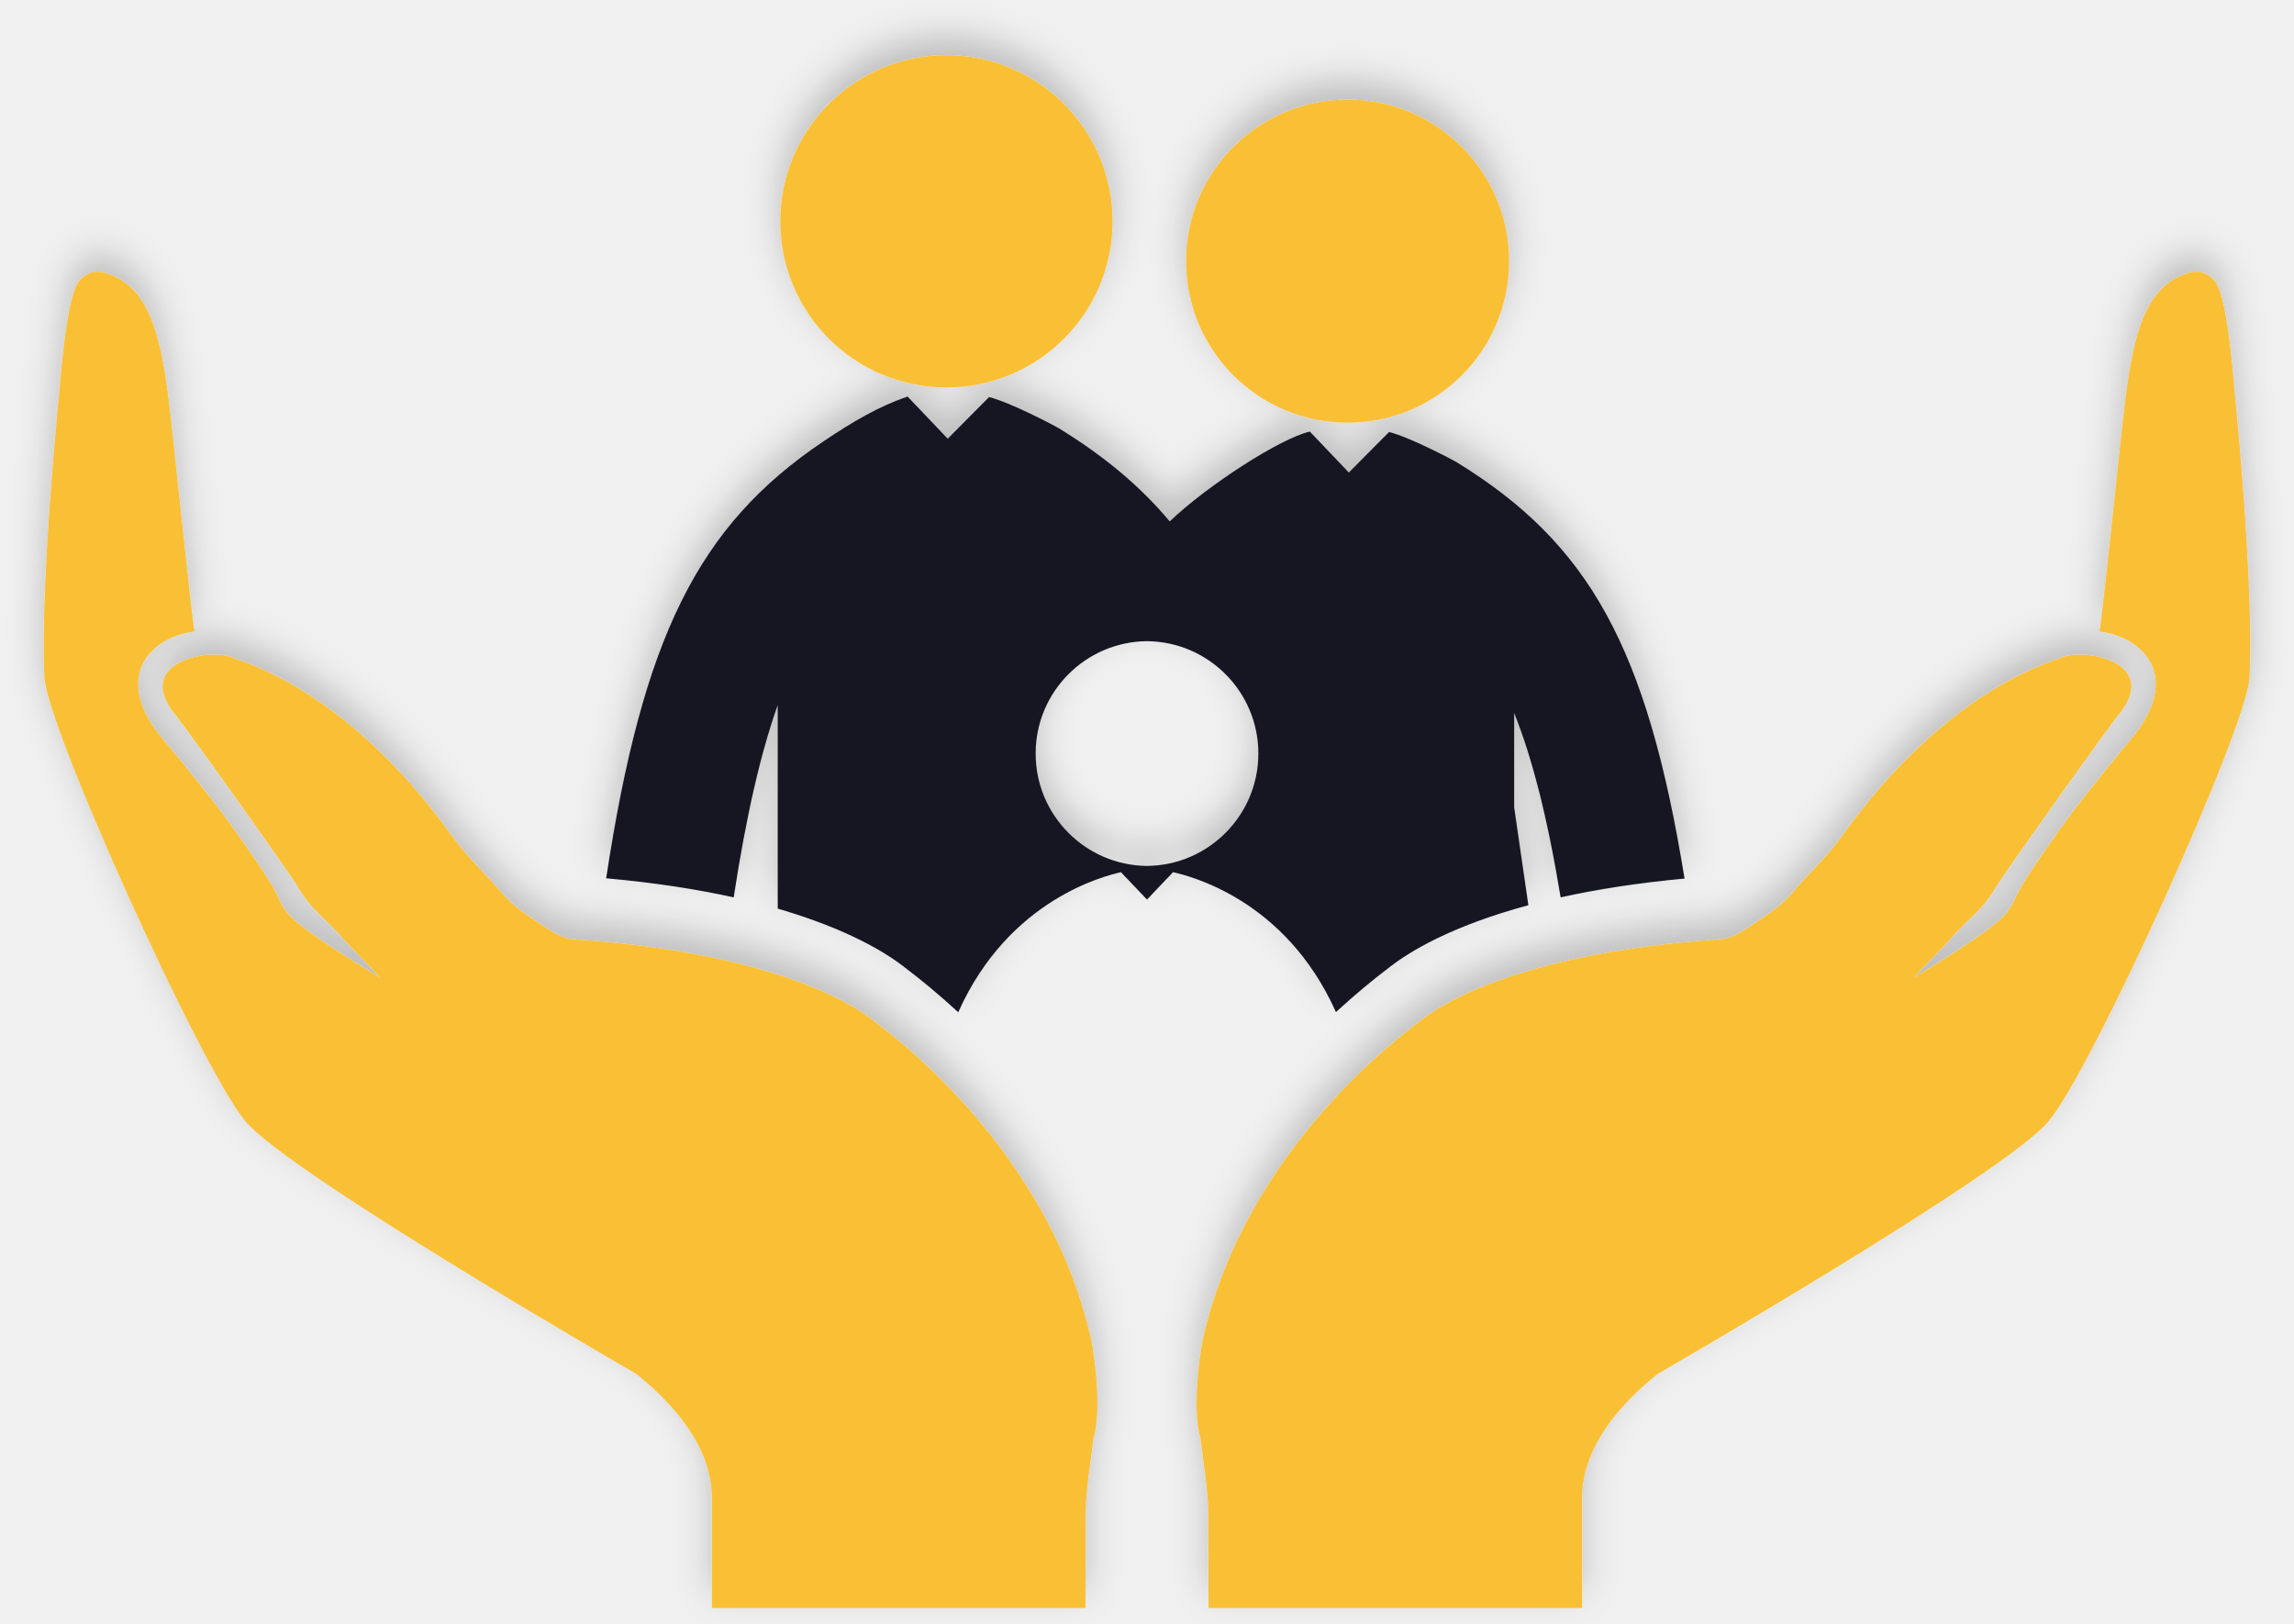
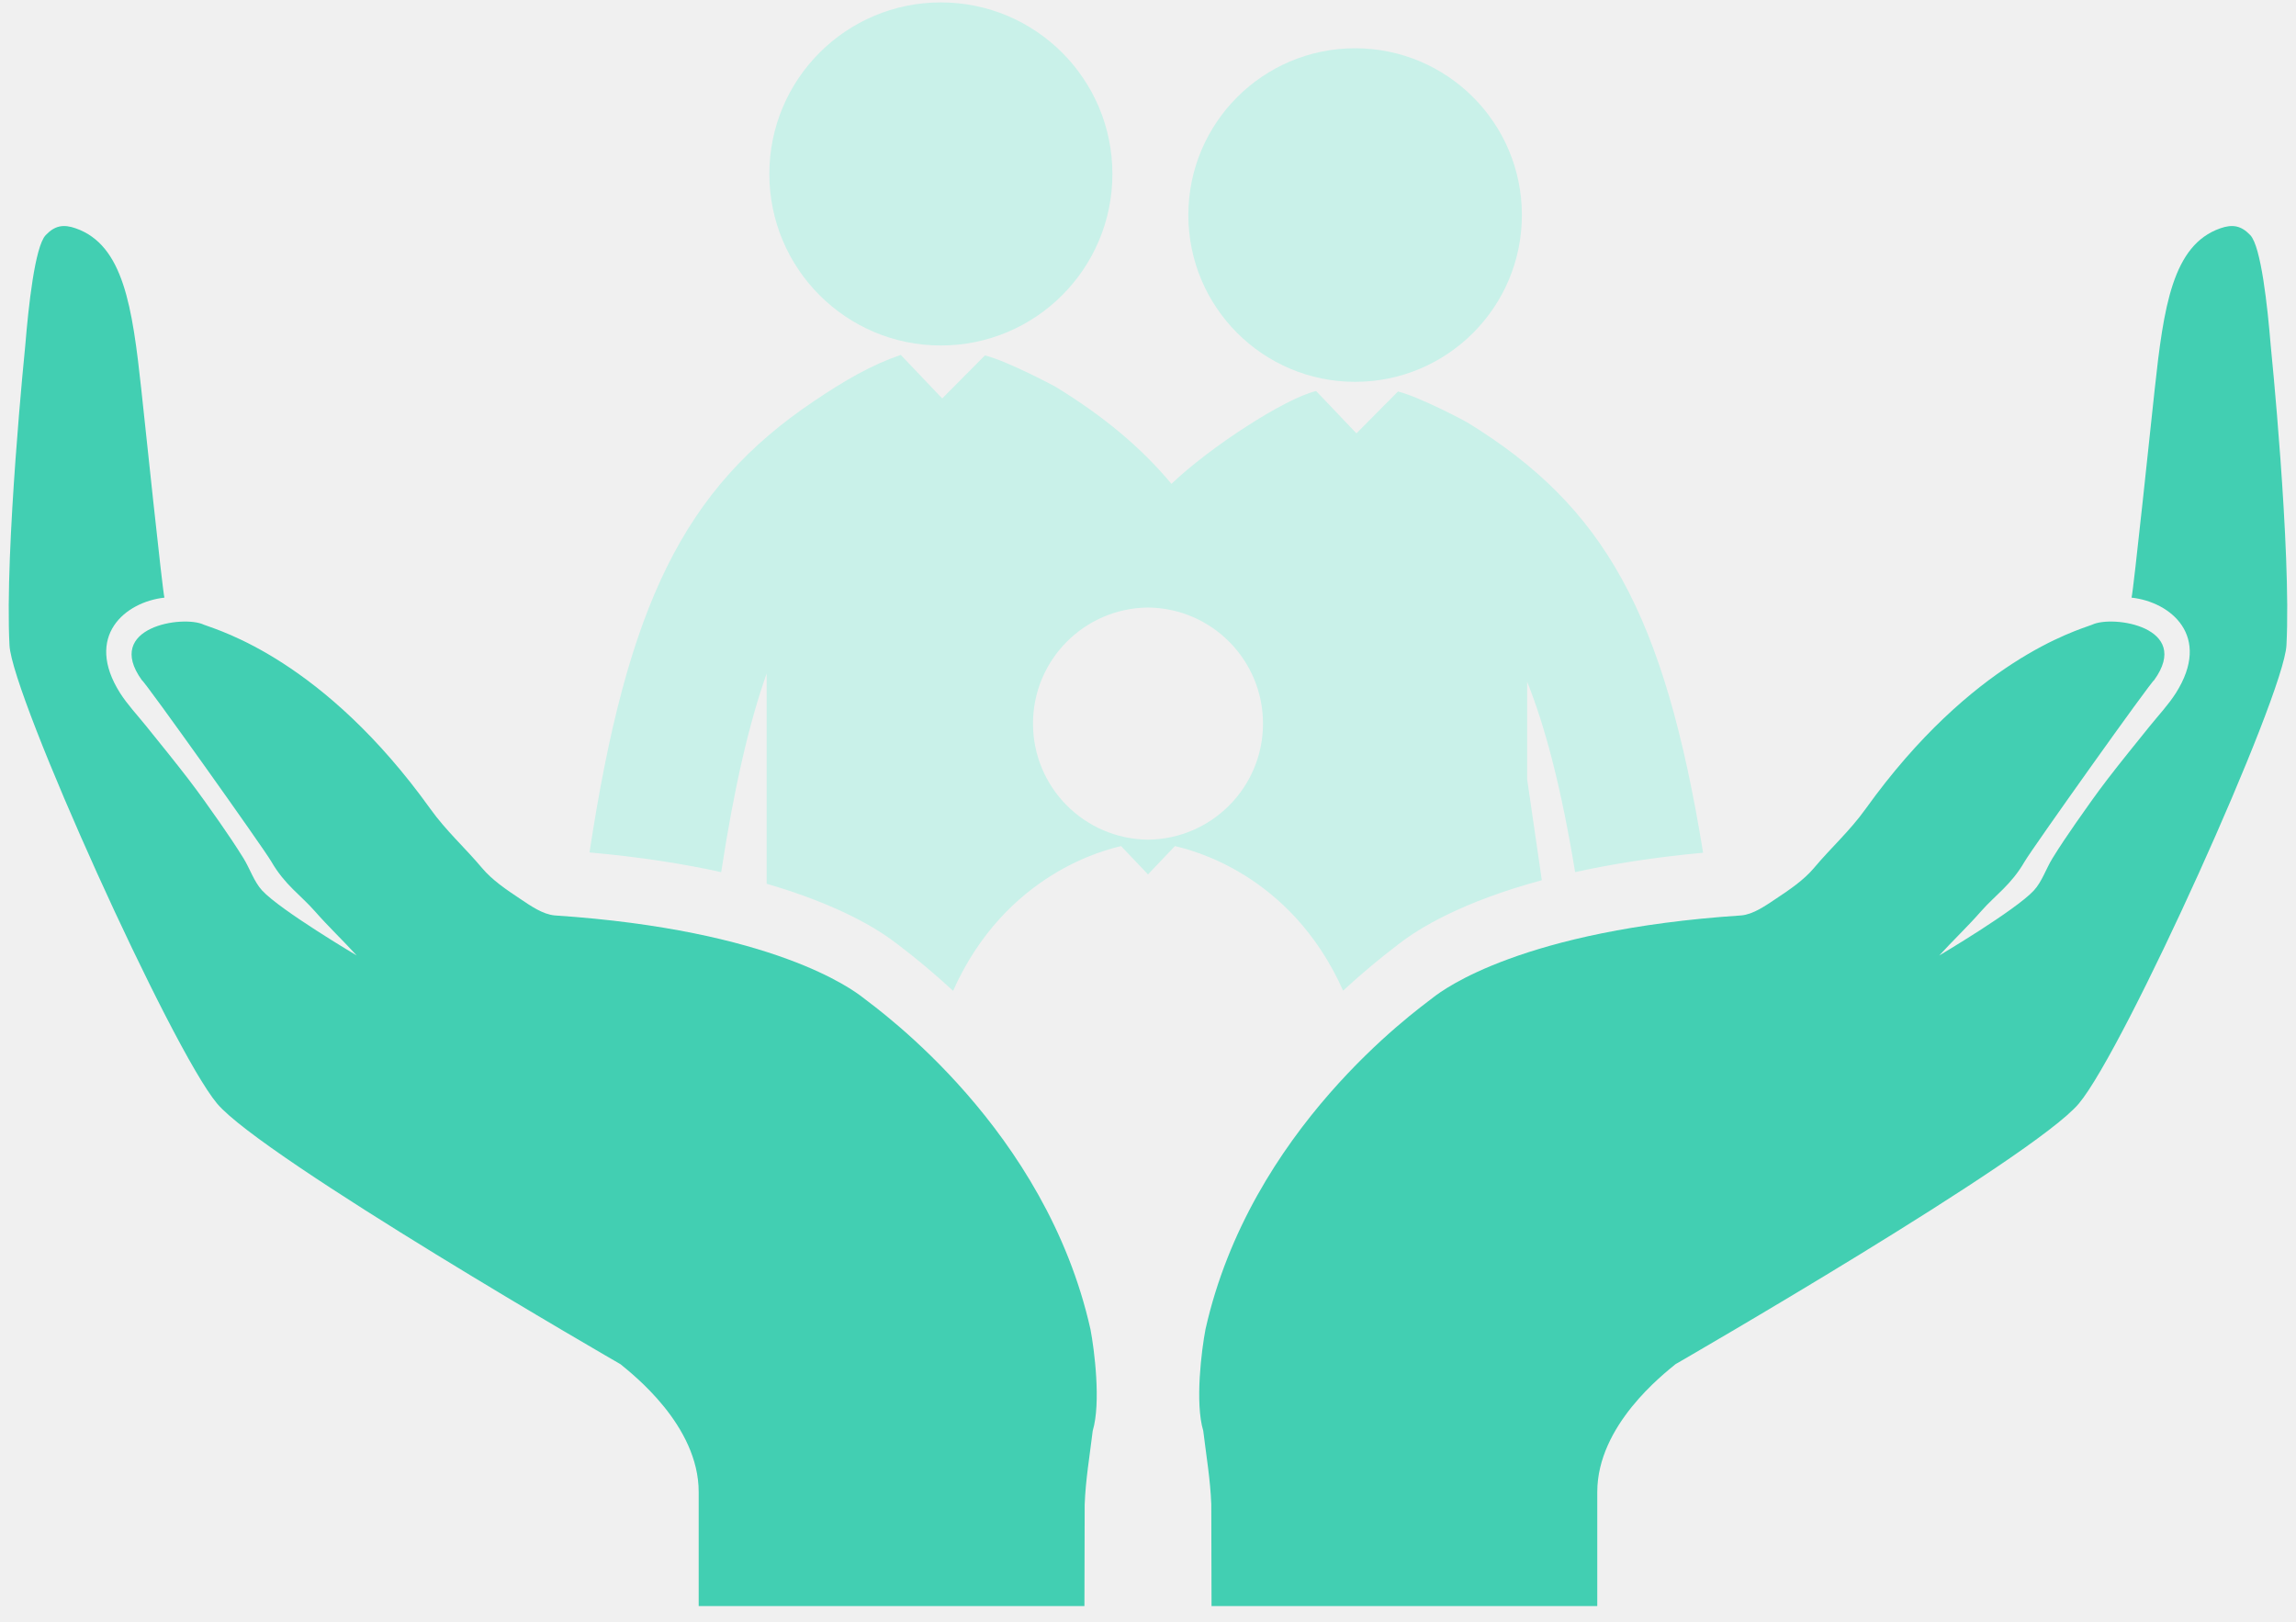
- <svg xmlns="http://www.w3.org/2000/svg" xmlns:xlink="http://www.w3.org/1999/xlink" width="130" height="92" viewBox="0 0 130 92">
+ <svg xmlns="http://www.w3.org/2000/svg" xmlns:xlink="http://www.w3.org/1999/xlink" width="126" height="89" viewBox="0 0 126 89">
  <defs>
-     <filter id="illustration-support.inline-a" width="110.2%" height="114.4%" x="-5.1%" y="-7.2%" filterUnits="objectBoundingBox">
-       <feOffset dy="-1" in="SourceAlpha" result="shadowOffsetOuter1" />
-       <feGaussianBlur in="shadowOffsetOuter1" result="shadowBlurOuter1" stdDeviation="1" />
-       <feColorMatrix in="shadowBlurOuter1" result="shadowMatrixOuter1" values="0 0 0 0 0   0 0 0 0 0   0 0 0 0 0  0 0 0 0.213 0" />
-       <feMerge>
-         <feMergeNode in="shadowMatrixOuter1" />
-         <feMergeNode in="SourceGraphic" />
-       </feMerge>
-     </filter>
-     <rect id="illustration-support.inline-b" width="127" height="90" x="0" y="0" />
+     <rect id="illustration-support.inline-a" width="127" height="90" x="0" y="0" />
  </defs>
-   <g fill="none" fill-rule="evenodd" filter="url(#illustration-support.inline-a)" transform="translate(1.478 1.132)">
-     <mask id="illustration-support.inline-c" fill="#fff">
-       <use xlink:href="#illustration-support.inline-b" />
+   <g fill="none" fill-rule="evenodd" transform="translate(-.522 -1.868)">
+     <mask id="illustration-support.inline-b" fill="#fff">
+       <use xlink:href="#illustration-support.inline-a" />
    </mask>
-     <g fill-rule="nonzero" mask="url(#illustration-support.inline-c)">
+     <g fill-rule="nonzero" mask="url(#illustration-support.inline-b)">
      <g transform="translate(1 2)">
-         <path fill="#FAC036" d="M46.865 54.599C46.319 54.175 41.988 50.899 29.972 50.102 29.311 50.047 28.645 49.578 28.058 49.185 27.311 48.688 26.535 48.166 25.969 47.493 25.049 46.395 24.01 45.471 23.137 44.252 17.295 36.108 11.57 34.473 10.714 34.15 9.574 33.6 5.207 34.277 7.305 37.189 7.438 37.211 13.985 46.408 14.41 47.143 15.162 48.441 16.013 48.972 16.812 49.883 17.542 50.715 18.35 51.48 19.096 52.298 19.096 52.298 14.909 49.819 13.906 48.733 13.459 48.246 13.244 47.549 12.888 46.971 12.476 46.305 12.038 45.656 11.591 45.014 11.031 44.213 10.468 43.414 9.874 42.639 9.116 41.652 8.329 40.686 7.548 39.716 7.062 39.112 6.513 38.529 6.112 37.898 4.132 34.77 6.393 32.899 8.545 32.663 8.441 32.303 7.451 22.844 7.278 21.256 6.784 16.696 6.296 13.318 3.682 12.399 3.008 12.161 2.532 12.241 2.03 12.771 1.436 13.395 1.082 16.707.911 18.801.911 18.801-.232 30.037.043 35.28.19 38.092 8.925 57.436 11.435 60.425 13.943 63.413 33.574 74.729 33.574 74.729 34.23 75.275 37.865 78.074 37.865 81.744L37.865 89.711 59.029 89.736 59.047 82.425C59.096 81.074 59.326 79.73 59.488 78.384 59.949 76.847 59.58 73.942 59.365 72.814 56.907 61.845 47.854 55.365 46.865 54.599zM124.132 18.801C123.96 16.706 123.607 13.395 123.013 12.771 122.511 12.241 122.034 12.161 121.36 12.399 118.748 13.319 118.258 16.697 117.765 21.256 117.591 22.844 116.602 32.303 116.497 32.663 118.649 32.899 120.911 34.77 118.93 37.898 118.53 38.53 117.982 39.112 117.495 39.716 116.714 40.686 115.926 41.652 115.168 42.639 114.574 43.414 114.011 44.213 113.452 45.014 113.005 45.656 112.566 46.305 112.155 46.971 111.8 47.549 111.585 48.245 111.136 48.733 110.132 49.82 105.946 52.298 105.946 52.298 106.692 51.48 107.501 50.715 108.231 49.883 109.03 48.972 109.88 48.441 110.632 47.143 111.059 46.408 117.606 37.211 117.738 37.189 119.836 34.277 115.468 33.6 114.328 34.15 113.473 34.472 107.748 36.108 101.906 44.252 101.033 45.471 99.993 46.396 99.074 47.493 98.508 48.167 97.731 48.688 96.984 49.185 96.397 49.578 95.731 50.047 95.07 50.102 83.054 50.899 78.724 54.175 78.177 54.599 77.188 55.365 68.136 61.844 65.677 72.813 65.461 73.941 65.093 76.846 65.554 78.383 65.716 79.729 65.947 81.073 65.995 82.424L66.013 89.735 87.177 89.71 87.177 81.743C87.177 78.073 90.812 75.274 91.468 74.728 91.468 74.728 111.098 63.413 113.607 60.424 116.116 57.435 124.85 38.091 124.998 35.279 125.275 30.037 124.132 18.801 124.132 18.801z" />
-         <circle cx="51.155" cy="9.413" r="9.413" fill="#FAC036" />
-         <circle cx="73.888" cy="11.669" r="9.152" fill="#FAC036" />
-         <path fill="#121923" d="M73.229,54.228 C74.312,53.231 75.335,52.389 76.21,51.726 L76.343,51.625 C77.363,50.835 79.709,49.363 84.134,48.17 L83.328,42.621 L83.328,37.273 C84.332,39.778 85.204,43.117 85.962,47.726 C87.941,47.287 90.268,46.913 92.985,46.661 C90.854,33.547 87.582,27.67 80.047,23.05 C79.893,22.955 77.408,21.639 76.241,21.352 L73.96,23.648 L71.75,21.327 C71.742,21.329 71.734,21.331 71.727,21.332 C70.036,21.737 65.95,24.376 63.809,26.419 C62.098,24.37 60.028,22.676 57.489,21.117 C57.331,21.02 54.774,19.667 53.573,19.372 L51.229,21.732 L48.956,19.345 C48.948,19.347 48.94,19.348 48.933,19.35 C47.316,19.907 45.882,20.741 44.18,21.887 C37.054,26.679 33.948,33.02 31.873,46.645 C34.677,46.896 37.071,47.277 39.1,47.727 C39.821,43.01 40.648,39.498 41.595,36.825 L41.595,48.332 C41.595,48.343 41.597,48.353 41.597,48.365 C45.573,49.519 47.74,50.879 48.705,51.628 L48.835,51.727 C49.713,52.392 50.739,53.237 51.825,54.237 C54.714,47.77 60.235,46.493 61.028,46.302 C61.034,46.302 61.04,46.301 61.045,46.298 L62.522,47.85 L63.999,46.297 C64.005,46.3 64.012,46.301 64.017,46.301 C64.809,46.492 70.341,47.757 73.229,54.228 Z M62.522,45.944 C59.031,45.91 56.211,43.071 56.211,39.575 C56.211,36.077 59.03,33.239 62.522,33.206 C66.012,33.239 68.833,36.077 68.833,39.575 C68.833,43.071 66.012,45.91 62.522,45.944 Z" />
+         <path fill="#42CFB2" d="M46.865 54.599C46.319 54.175 41.988 50.899 29.972 50.102 29.311 50.047 28.645 49.578 28.058 49.185 27.311 48.688 26.535 48.166 25.969 47.493 25.049 46.395 24.01 45.471 23.137 44.252 17.295 36.108 11.57 34.473 10.714 34.15 9.574 33.6 5.207 34.277 7.305 37.189 7.438 37.211 13.985 46.408 14.41 47.143 15.162 48.441 16.013 48.972 16.812 49.883 17.542 50.715 18.35 51.48 19.096 52.298 19.096 52.298 14.909 49.819 13.906 48.733 13.459 48.246 13.244 47.549 12.888 46.971 12.476 46.305 12.038 45.656 11.591 45.014 11.031 44.213 10.468 43.414 9.874 42.639 9.116 41.652 8.329 40.686 7.548 39.716 7.062 39.112 6.513 38.529 6.112 37.898 4.132 34.77 6.393 32.899 8.545 32.663 8.441 32.303 7.451 22.844 7.278 21.256 6.784 16.696 6.296 13.318 3.682 12.399 3.008 12.161 2.532 12.241 2.03 12.771 1.436 13.395 1.082 16.707.911 18.801.911 18.801-.232 30.037.043 35.28.19 38.092 8.925 57.436 11.435 60.425 13.943 63.413 33.574 74.729 33.574 74.729 34.23 75.275 37.865 78.074 37.865 81.744L37.865 89.711 59.029 89.736 59.047 82.425C59.096 81.074 59.326 79.73 59.488 78.384 59.949 76.847 59.58 73.942 59.365 72.814 56.907 61.845 47.854 55.365 46.865 54.599zM124.132 18.801C123.96 16.706 123.607 13.395 123.013 12.771 122.511 12.241 122.034 12.161 121.36 12.399 118.748 13.319 118.258 16.697 117.765 21.256 117.591 22.844 116.602 32.303 116.497 32.663 118.649 32.899 120.911 34.77 118.93 37.898 118.53 38.53 117.982 39.112 117.495 39.716 116.714 40.686 115.926 41.652 115.168 42.639 114.574 43.414 114.011 44.213 113.452 45.014 113.005 45.656 112.566 46.305 112.155 46.971 111.8 47.549 111.585 48.245 111.136 48.733 110.132 49.82 105.946 52.298 105.946 52.298 106.692 51.48 107.501 50.715 108.231 49.883 109.03 48.972 109.88 48.441 110.632 47.143 111.059 46.408 117.606 37.211 117.738 37.189 119.836 34.277 115.468 33.6 114.328 34.15 113.473 34.472 107.748 36.108 101.906 44.252 101.033 45.471 99.993 46.396 99.074 47.493 98.508 48.167 97.731 48.688 96.984 49.185 96.397 49.578 95.731 50.047 95.07 50.102 83.054 50.899 78.724 54.175 78.177 54.599 77.188 55.365 68.136 61.844 65.677 72.813 65.461 73.941 65.093 76.846 65.554 78.383 65.716 79.729 65.947 81.073 65.995 82.424L66.013 89.735 87.177 89.71 87.177 81.743C87.177 78.073 90.812 75.274 91.468 74.728 91.468 74.728 111.098 63.413 113.607 60.424 116.116 57.435 124.85 38.091 124.998 35.279 125.275 30.037 124.132 18.801 124.132 18.801z" />
+         <circle cx="51.155" cy="9.413" r="9.413" fill="#C9F1E9" />
+         <circle cx="73.888" cy="11.669" r="9.152" fill="#C9F1E9" />
+         <path fill="#C9F1E9" d="M73.229,54.228 C74.312,53.231 75.335,52.389 76.21,51.726 L76.343,51.625 C77.363,50.835 79.709,49.363 84.134,48.17 L83.328,42.621 L83.328,37.273 C84.332,39.778 85.204,43.117 85.962,47.726 C87.941,47.287 90.268,46.913 92.985,46.661 C90.854,33.547 87.582,27.67 80.047,23.05 C79.893,22.955 77.408,21.639 76.241,21.352 L73.96,23.648 L71.75,21.327 C71.742,21.329 71.734,21.331 71.727,21.332 C70.036,21.737 65.95,24.376 63.809,26.419 C62.098,24.37 60.028,22.676 57.489,21.117 C57.331,21.02 54.774,19.667 53.573,19.372 L51.229,21.732 L48.956,19.345 C48.948,19.347 48.94,19.348 48.933,19.35 C47.316,19.907 45.882,20.741 44.18,21.887 C37.054,26.679 33.948,33.02 31.873,46.645 C34.677,46.896 37.071,47.277 39.1,47.727 C39.821,43.01 40.648,39.498 41.595,36.825 L41.595,48.332 C41.595,48.343 41.597,48.353 41.597,48.365 C45.573,49.519 47.74,50.879 48.705,51.628 L48.835,51.727 C49.713,52.392 50.739,53.237 51.825,54.237 C54.714,47.77 60.235,46.493 61.028,46.302 C61.034,46.302 61.04,46.301 61.045,46.298 L62.522,47.85 L63.999,46.297 C64.005,46.3 64.012,46.301 64.017,46.301 C64.809,46.492 70.341,47.757 73.229,54.228 Z M62.522,45.944 C59.031,45.91 56.211,43.071 56.211,39.575 C56.211,36.077 59.03,33.239 62.522,33.206 C66.012,33.239 68.833,36.077 68.833,39.575 C68.833,43.071 66.012,45.91 62.522,45.944 Z" />
      </g>
    </g>
  </g>
</svg>
